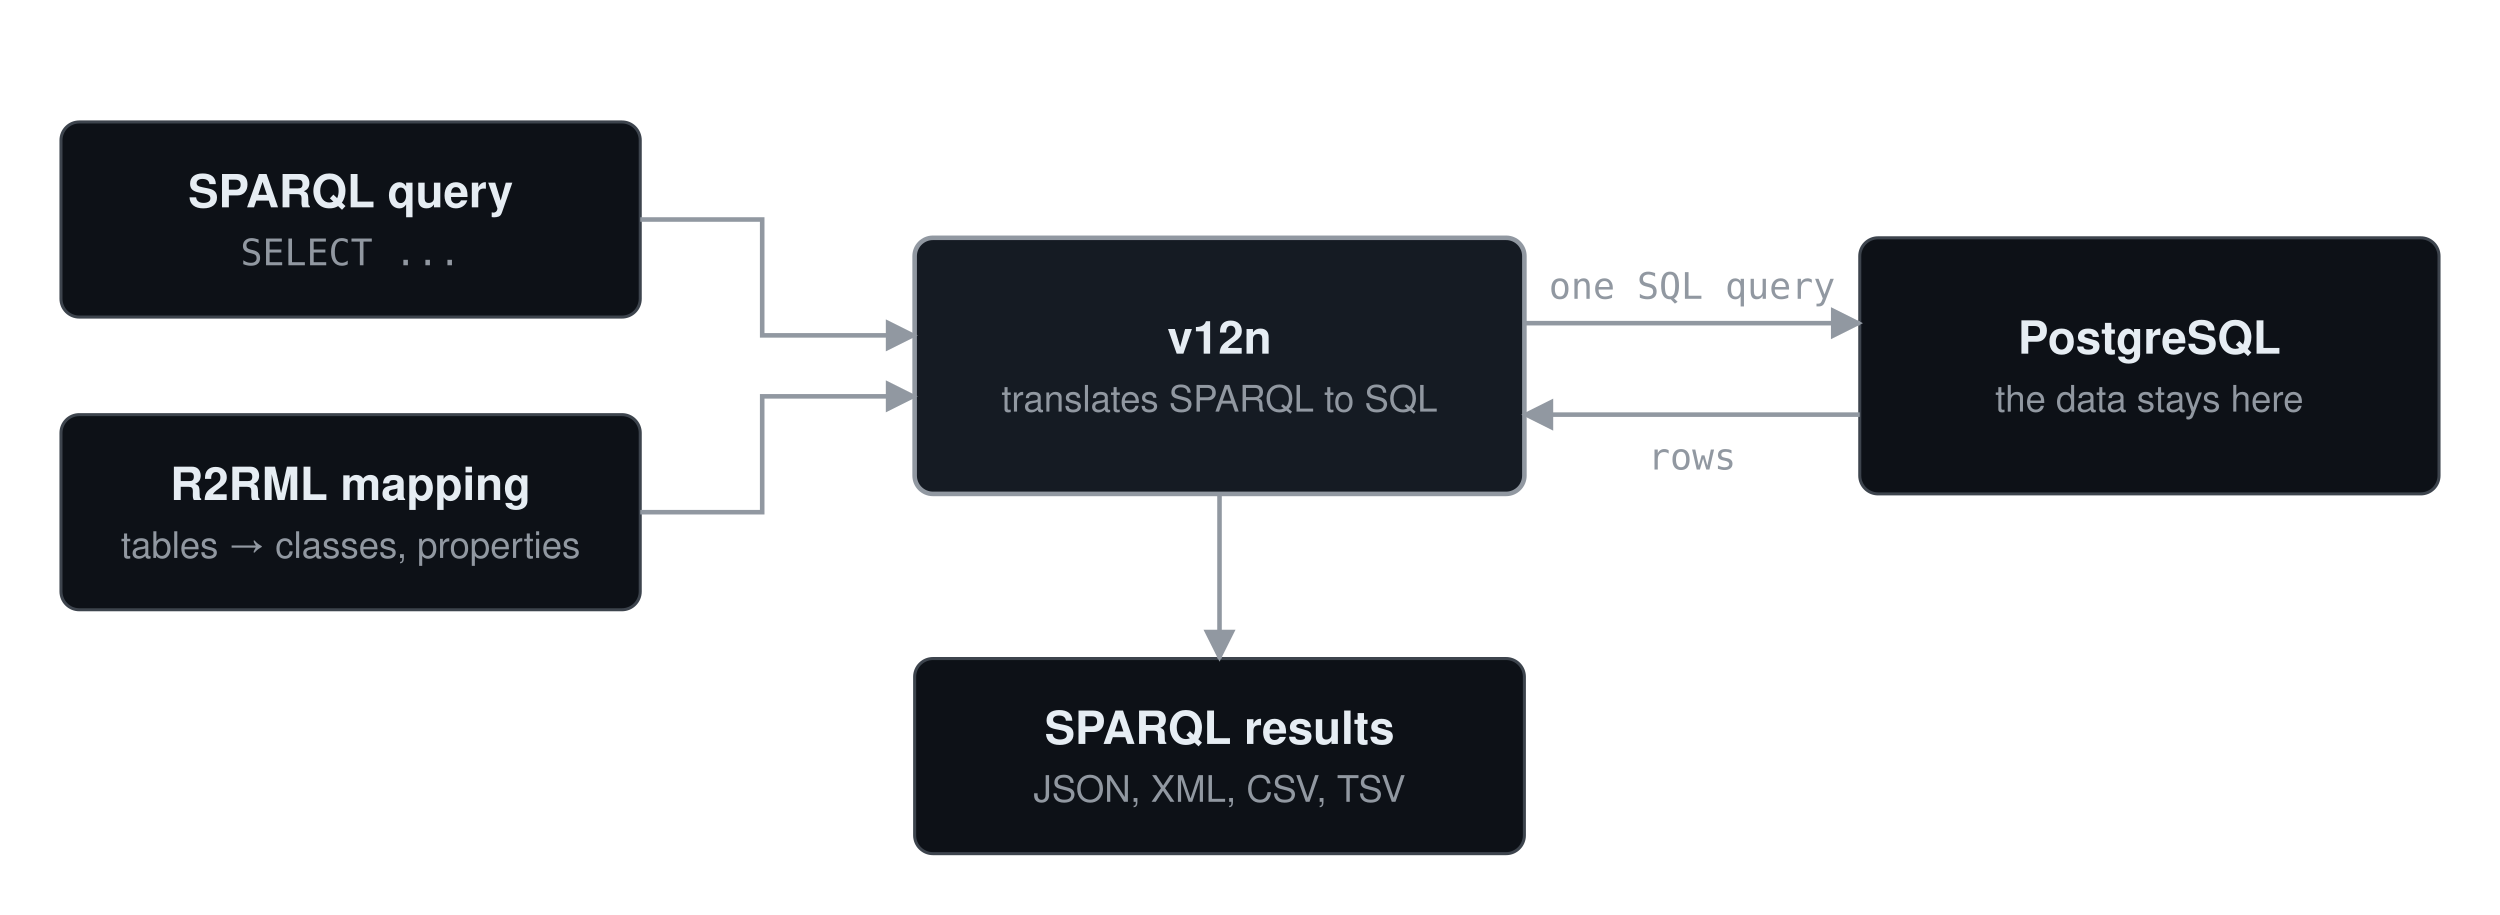
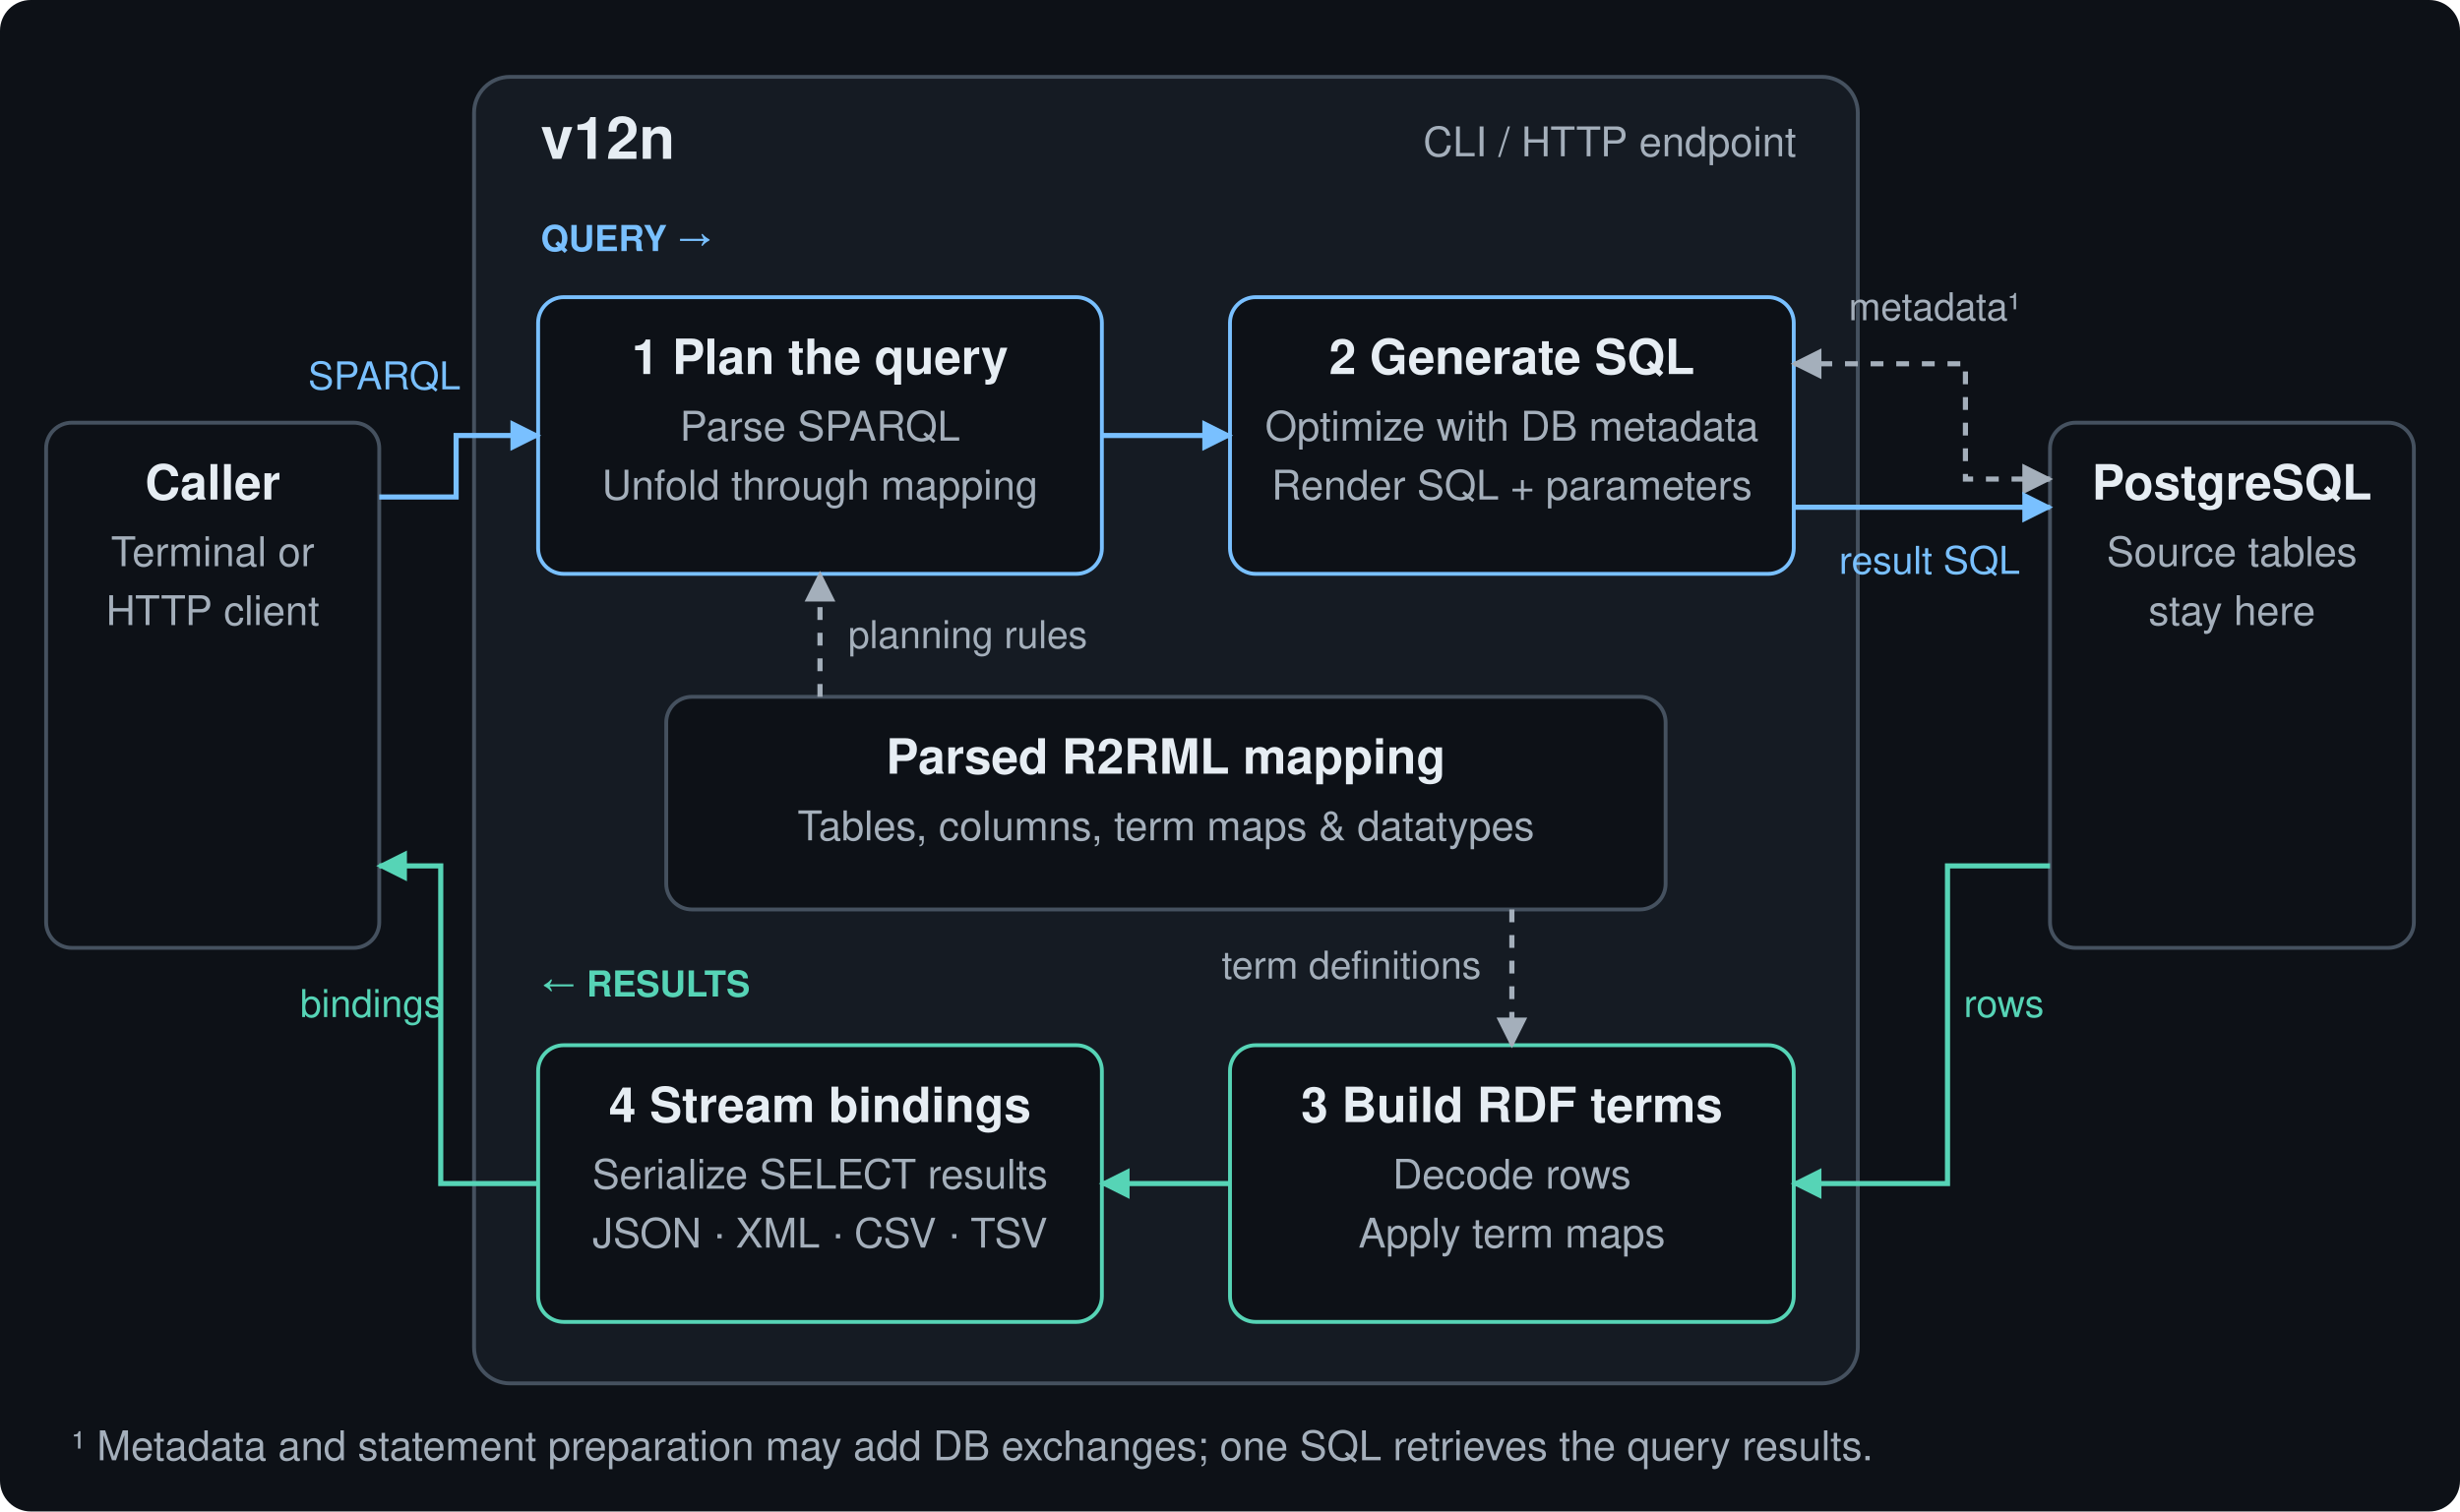
- <svg xmlns="http://www.w3.org/2000/svg" viewBox="0 0 820 300" width="820" height="300" role="img" aria-label="A SPARQL query and an R2RML mapping go into v12n, which translates the query into one SQL query and sends it to PostgreSQL, where the data stays. PostgreSQL returns rows, and v12n turns them into SPARQL results in JSON, XML, CSV or TSV.">
+ <svg xmlns="http://www.w3.org/2000/svg" viewBox="0 0 960 590" width="960" height="590" role="img" aria-labelledby="overview-dark-title overview-dark-desc">
  <defs>
-     <marker id="a" viewBox="0 0 10 10" refX="9" refY="5" markerWidth="7" markerHeight="7" orient="auto-start-reverse">
-       <path d="M0 0 L10 5 L0 10 z" fill="#9198a1" />
+     <marker id="overview-dark-request" viewBox="0 0 10 10" refX="9" refY="5" markerWidth="6" markerHeight="6" orient="auto-start-reverse">
+       <path d="M0 0L10 5L0 10Z" fill="#79c0ff" />
+     </marker>
+     <marker id="overview-dark-response" viewBox="0 0 10 10" refX="9" refY="5" markerWidth="6" markerHeight="6" orient="auto-start-reverse">
+       <path d="M0 0L10 5L0 10Z" fill="#56d4b6" />
+     </marker>
+     <marker id="overview-dark-mapping" viewBox="0 0 10 10" refX="9" refY="5" markerWidth="6" markerHeight="6" orient="auto-start-reverse">
+       <path d="M0 0L10 5L0 10Z" fill="#a4afbb" />
    </marker>
  </defs>
-   <rect x="20" y="40" width="190" height="64" rx="6" fill="#0d1117" stroke="#3d444d" stroke-width="1" />
-   <text x="115.0" y="68.0" text-anchor="middle" font-family="-apple-system, BlinkMacSystemFont, 'Segoe UI', Helvetica, Arial, sans-serif" font-size="15" font-weight="600" fill="#e6edf3">SPARQL query</text>
-   <text x="115.0" y="87.0" text-anchor="middle" font-family="ui-monospace, SFMono-Regular, Menlo, Consolas, monospace" font-size="12" fill="#9198a1">SELECT ...</text>
-   <rect x="20" y="136" width="190" height="64" rx="6" fill="#0d1117" stroke="#3d444d" stroke-width="1" />
-   <text x="115.0" y="164.0" text-anchor="middle" font-family="-apple-system, BlinkMacSystemFont, 'Segoe UI', Helvetica, Arial, sans-serif" font-size="15" font-weight="600" fill="#e6edf3">R2RML mapping</text>
-   <text x="115.0" y="183.0" text-anchor="middle" font-family="-apple-system, BlinkMacSystemFont, 'Segoe UI', Helvetica, Arial, sans-serif" font-size="12" fill="#9198a1">tables → classes, properties</text>
-   <rect x="300" y="78" width="200" height="84" rx="6" fill="#151b23" stroke="#9198a1" stroke-width="1.5" />
-   <text x="400.0" y="116.0" text-anchor="middle" font-family="-apple-system, BlinkMacSystemFont, 'Segoe UI', Helvetica, Arial, sans-serif" font-size="15" font-weight="600" fill="#e6edf3">v12n</text>
-   <text x="400.0" y="135.0" text-anchor="middle" font-family="-apple-system, BlinkMacSystemFont, 'Segoe UI', Helvetica, Arial, sans-serif" font-size="12" fill="#9198a1">translates SPARQL to SQL</text>
-   <rect x="610" y="78" width="190" height="84" rx="6" fill="#0d1117" stroke="#3d444d" stroke-width="1" />
-   <text x="705.0" y="116.0" text-anchor="middle" font-family="-apple-system, BlinkMacSystemFont, 'Segoe UI', Helvetica, Arial, sans-serif" font-size="15" font-weight="600" fill="#e6edf3">PostgreSQL</text>
-   <text x="705.0" y="135.0" text-anchor="middle" font-family="-apple-system, BlinkMacSystemFont, 'Segoe UI', Helvetica, Arial, sans-serif" font-size="12" fill="#9198a1">the data stays here</text>
-   <rect x="300" y="216" width="200" height="64" rx="6" fill="#0d1117" stroke="#3d444d" stroke-width="1" />
-   <text x="400.0" y="244.0" text-anchor="middle" font-family="-apple-system, BlinkMacSystemFont, 'Segoe UI', Helvetica, Arial, sans-serif" font-size="15" font-weight="600" fill="#e6edf3">SPARQL results</text>
-   <text x="400.0" y="263.0" text-anchor="middle" font-family="-apple-system, BlinkMacSystemFont, 'Segoe UI', Helvetica, Arial, sans-serif" font-size="12" fill="#9198a1">JSON, XML, CSV, TSV</text>
-   <path d="M210 72 L250 72 L250 110 L300 110" fill="none" stroke="#9198a1" stroke-width="1.5" marker-end="url(#a)" />
-   <path d="M210 168 L250 168 L250 130 L300 130" fill="none" stroke="#9198a1" stroke-width="1.5" marker-end="url(#a)" />
-   <path d="M500 106 L610 106" fill="none" stroke="#9198a1" stroke-width="1.5" marker-end="url(#a)" />
-   <text x="555" y="98" text-anchor="middle" font-family="ui-monospace, SFMono-Regular, Menlo, Consolas, monospace" font-size="12" fill="#9198a1">one SQL query</text>
-   <path d="M610 136 L500 136" fill="none" stroke="#9198a1" stroke-width="1.5" marker-end="url(#a)" />
-   <text x="555" y="154" text-anchor="middle" font-family="ui-monospace, SFMono-Regular, Menlo, Consolas, monospace" font-size="12" fill="#9198a1">rows</text>
-   <path d="M400 162 L400 216" fill="none" stroke="#9198a1" stroke-width="1.5" marker-end="url(#a)" />
+   <rect width="960" height="590" rx="12" fill="#0d1117" />
+   <g font-family="-apple-system,BlinkMacSystemFont,Segoe UI,Helvetica,Arial,sans-serif">
+     <rect x="185" y="30" width="540" height="510" rx="14" fill="#151b23" stroke="#45515f" stroke-width="1.5" />
+     <text x="211" y="62" text-anchor="start" font-size="23" font-weight="700" fill="#e6edf3">v12n</text>
+     <text x="701" y="61" text-anchor="end" font-size="16" font-weight="400" fill="#a4afbb">CLI / HTTP endpoint</text>
+     <rect x="18" y="165" width="130" height="205" rx="10" fill="#0d1117" stroke="#45515f" stroke-width="1.5" />
+     <text x="83.0" y="195" text-anchor="middle" font-size="19" font-weight="600" fill="#e6edf3">Caller</text>
+     <text x="83.0" y="221" text-anchor="middle" font-size="16" font-weight="400" fill="#a4afbb">Terminal or</text>
+     <text x="83.0" y="244" text-anchor="middle" font-size="16" font-weight="400" fill="#a4afbb">HTTP client</text>
+     <rect x="800" y="165" width="142" height="205" rx="10" fill="#0d1117" stroke="#45515f" stroke-width="1.5" />
+     <text x="871.0" y="195" text-anchor="middle" font-size="19" font-weight="600" fill="#e6edf3">PostgreSQL</text>
+     <text x="871.0" y="221" text-anchor="middle" font-size="16" font-weight="400" fill="#a4afbb">Source tables</text>
+     <text x="871.0" y="244" text-anchor="middle" font-size="16" font-weight="400" fill="#a4afbb">stay here</text>
+     <text x="211" y="98" text-anchor="start" font-size="14" font-weight="700" fill="#79c0ff">QUERY →</text>
+     <text x="211" y="389" text-anchor="start" font-size="14" font-weight="700" fill="#56d4b6">← RESULTS</text>
+     <rect x="210" y="116" width="220" height="108" rx="10" fill="#0d1117" stroke="#79c0ff" stroke-width="1.5" />
+     <text x="320.0" y="146" text-anchor="middle" font-size="19" font-weight="600" fill="#e6edf3">1  Plan the query</text>
+     <text x="320.0" y="172" text-anchor="middle" font-size="16" font-weight="400" fill="#a4afbb">Parse SPARQL</text>
+     <text x="320.0" y="195" text-anchor="middle" font-size="16" font-weight="400" fill="#a4afbb">Unfold through mapping</text>
+     <rect x="480" y="116" width="220" height="108" rx="10" fill="#0d1117" stroke="#79c0ff" stroke-width="1.5" />
+     <text x="590.0" y="146" text-anchor="middle" font-size="19" font-weight="600" fill="#e6edf3">2  Generate SQL</text>
+     <text x="590.0" y="172" text-anchor="middle" font-size="16" font-weight="400" fill="#a4afbb">Optimize with DB metadata</text>
+     <text x="590.0" y="195" text-anchor="middle" font-size="16" font-weight="400" fill="#a4afbb">Render SQL + parameters</text>
+     <rect x="480" y="408" width="220" height="108" rx="10" fill="#0d1117" stroke="#56d4b6" stroke-width="1.5" />
+     <text x="590.0" y="438" text-anchor="middle" font-size="19" font-weight="600" fill="#e6edf3">3  Build RDF terms</text>
+     <text x="590.0" y="464" text-anchor="middle" font-size="16" font-weight="400" fill="#a4afbb">Decode rows</text>
+     <text x="590.0" y="487" text-anchor="middle" font-size="16" font-weight="400" fill="#a4afbb">Apply term maps</text>
+     <rect x="210" y="408" width="220" height="108" rx="10" fill="#0d1117" stroke="#56d4b6" stroke-width="1.5" />
+     <text x="320.0" y="438" text-anchor="middle" font-size="19" font-weight="600" fill="#e6edf3">4  Stream bindings</text>
+     <text x="320.0" y="464" text-anchor="middle" font-size="16" font-weight="400" fill="#a4afbb">Serialize SELECT results</text>
+     <text x="320.0" y="487" text-anchor="middle" font-size="16" font-weight="400" fill="#a4afbb">JSON · XML · CSV · TSV</text>
+     <rect x="260" y="272" width="390" height="83" rx="10" fill="#0d1117" stroke="#45515f" stroke-width="1.5" />
+     <text x="455.0" y="302" text-anchor="middle" font-size="19" font-weight="600" fill="#e6edf3">Parsed R2RML mapping</text>
+     <text x="455.0" y="328" text-anchor="middle" font-size="16" font-weight="400" fill="#a4afbb">Tables, columns, term maps &amp; datatypes</text>
+     <path d="M148 194 L178 194 L178 170 L210 170" fill="none" stroke="#79c0ff" stroke-width="2" marker-end="url(#overview-dark-request)" />
+     <text x="150" y="152" text-anchor="middle" font-size="15" font-weight="400" fill="#79c0ff">SPARQL</text>
+     <path d="M430 170 L480 170" fill="none" stroke="#79c0ff" stroke-width="2" marker-end="url(#overview-dark-request)" />
+     <path d="M700 142 L767 142 L767 187 L800 187" fill="none" stroke="#a4afbb" stroke-width="2" marker-end="url(#overview-dark-mapping)" marker-start="url(#overview-dark-mapping)" stroke-dasharray="5 5" />
+     <text x="755" y="125" text-anchor="middle" font-size="15" font-weight="400" fill="#a4afbb">metadata¹</text>
+     <path d="M700 198 L800 198" fill="none" stroke="#79c0ff" stroke-width="2" marker-end="url(#overview-dark-request)" />
+     <text x="753" y="224" text-anchor="middle" font-size="15" font-weight="400" fill="#79c0ff">result SQL</text>
+     <path d="M800 338 L760 338 L760 462 L700 462" fill="none" stroke="#56d4b6" stroke-width="2" marker-end="url(#overview-dark-response)" />
+     <text x="782" y="397" text-anchor="middle" font-size="15" font-weight="400" fill="#56d4b6">rows</text>
+     <path d="M480 462 L430 462" fill="none" stroke="#56d4b6" stroke-width="2" marker-end="url(#overview-dark-response)" />
+     <path d="M210 462 L172 462 L172 338 L148 338" fill="none" stroke="#56d4b6" stroke-width="2" marker-end="url(#overview-dark-response)" />
+     <text x="145" y="397" text-anchor="middle" font-size="15" font-weight="400" fill="#56d4b6">bindings</text>
+     <path d="M320 272 L320 224" fill="none" stroke="#a4afbb" stroke-width="2" marker-end="url(#overview-dark-mapping)" stroke-dasharray="5 5" />
+     <text x="331" y="253" text-anchor="start" font-size="15" font-weight="400" fill="#a4afbb">planning rules</text>
+     <path d="M590 355 L590 408" fill="none" stroke="#a4afbb" stroke-width="2" marker-end="url(#overview-dark-mapping)" stroke-dasharray="5 5" />
+     <text x="578" y="382" text-anchor="end" font-size="15" font-weight="400" fill="#a4afbb">term definitions</text>
+     <text x="28" y="570" text-anchor="start" font-size="16" font-weight="400" fill="#a4afbb">¹ Metadata and statement preparation may add DB exchanges; one SQL retrieves the query results.</text>
+   </g>
</svg>
